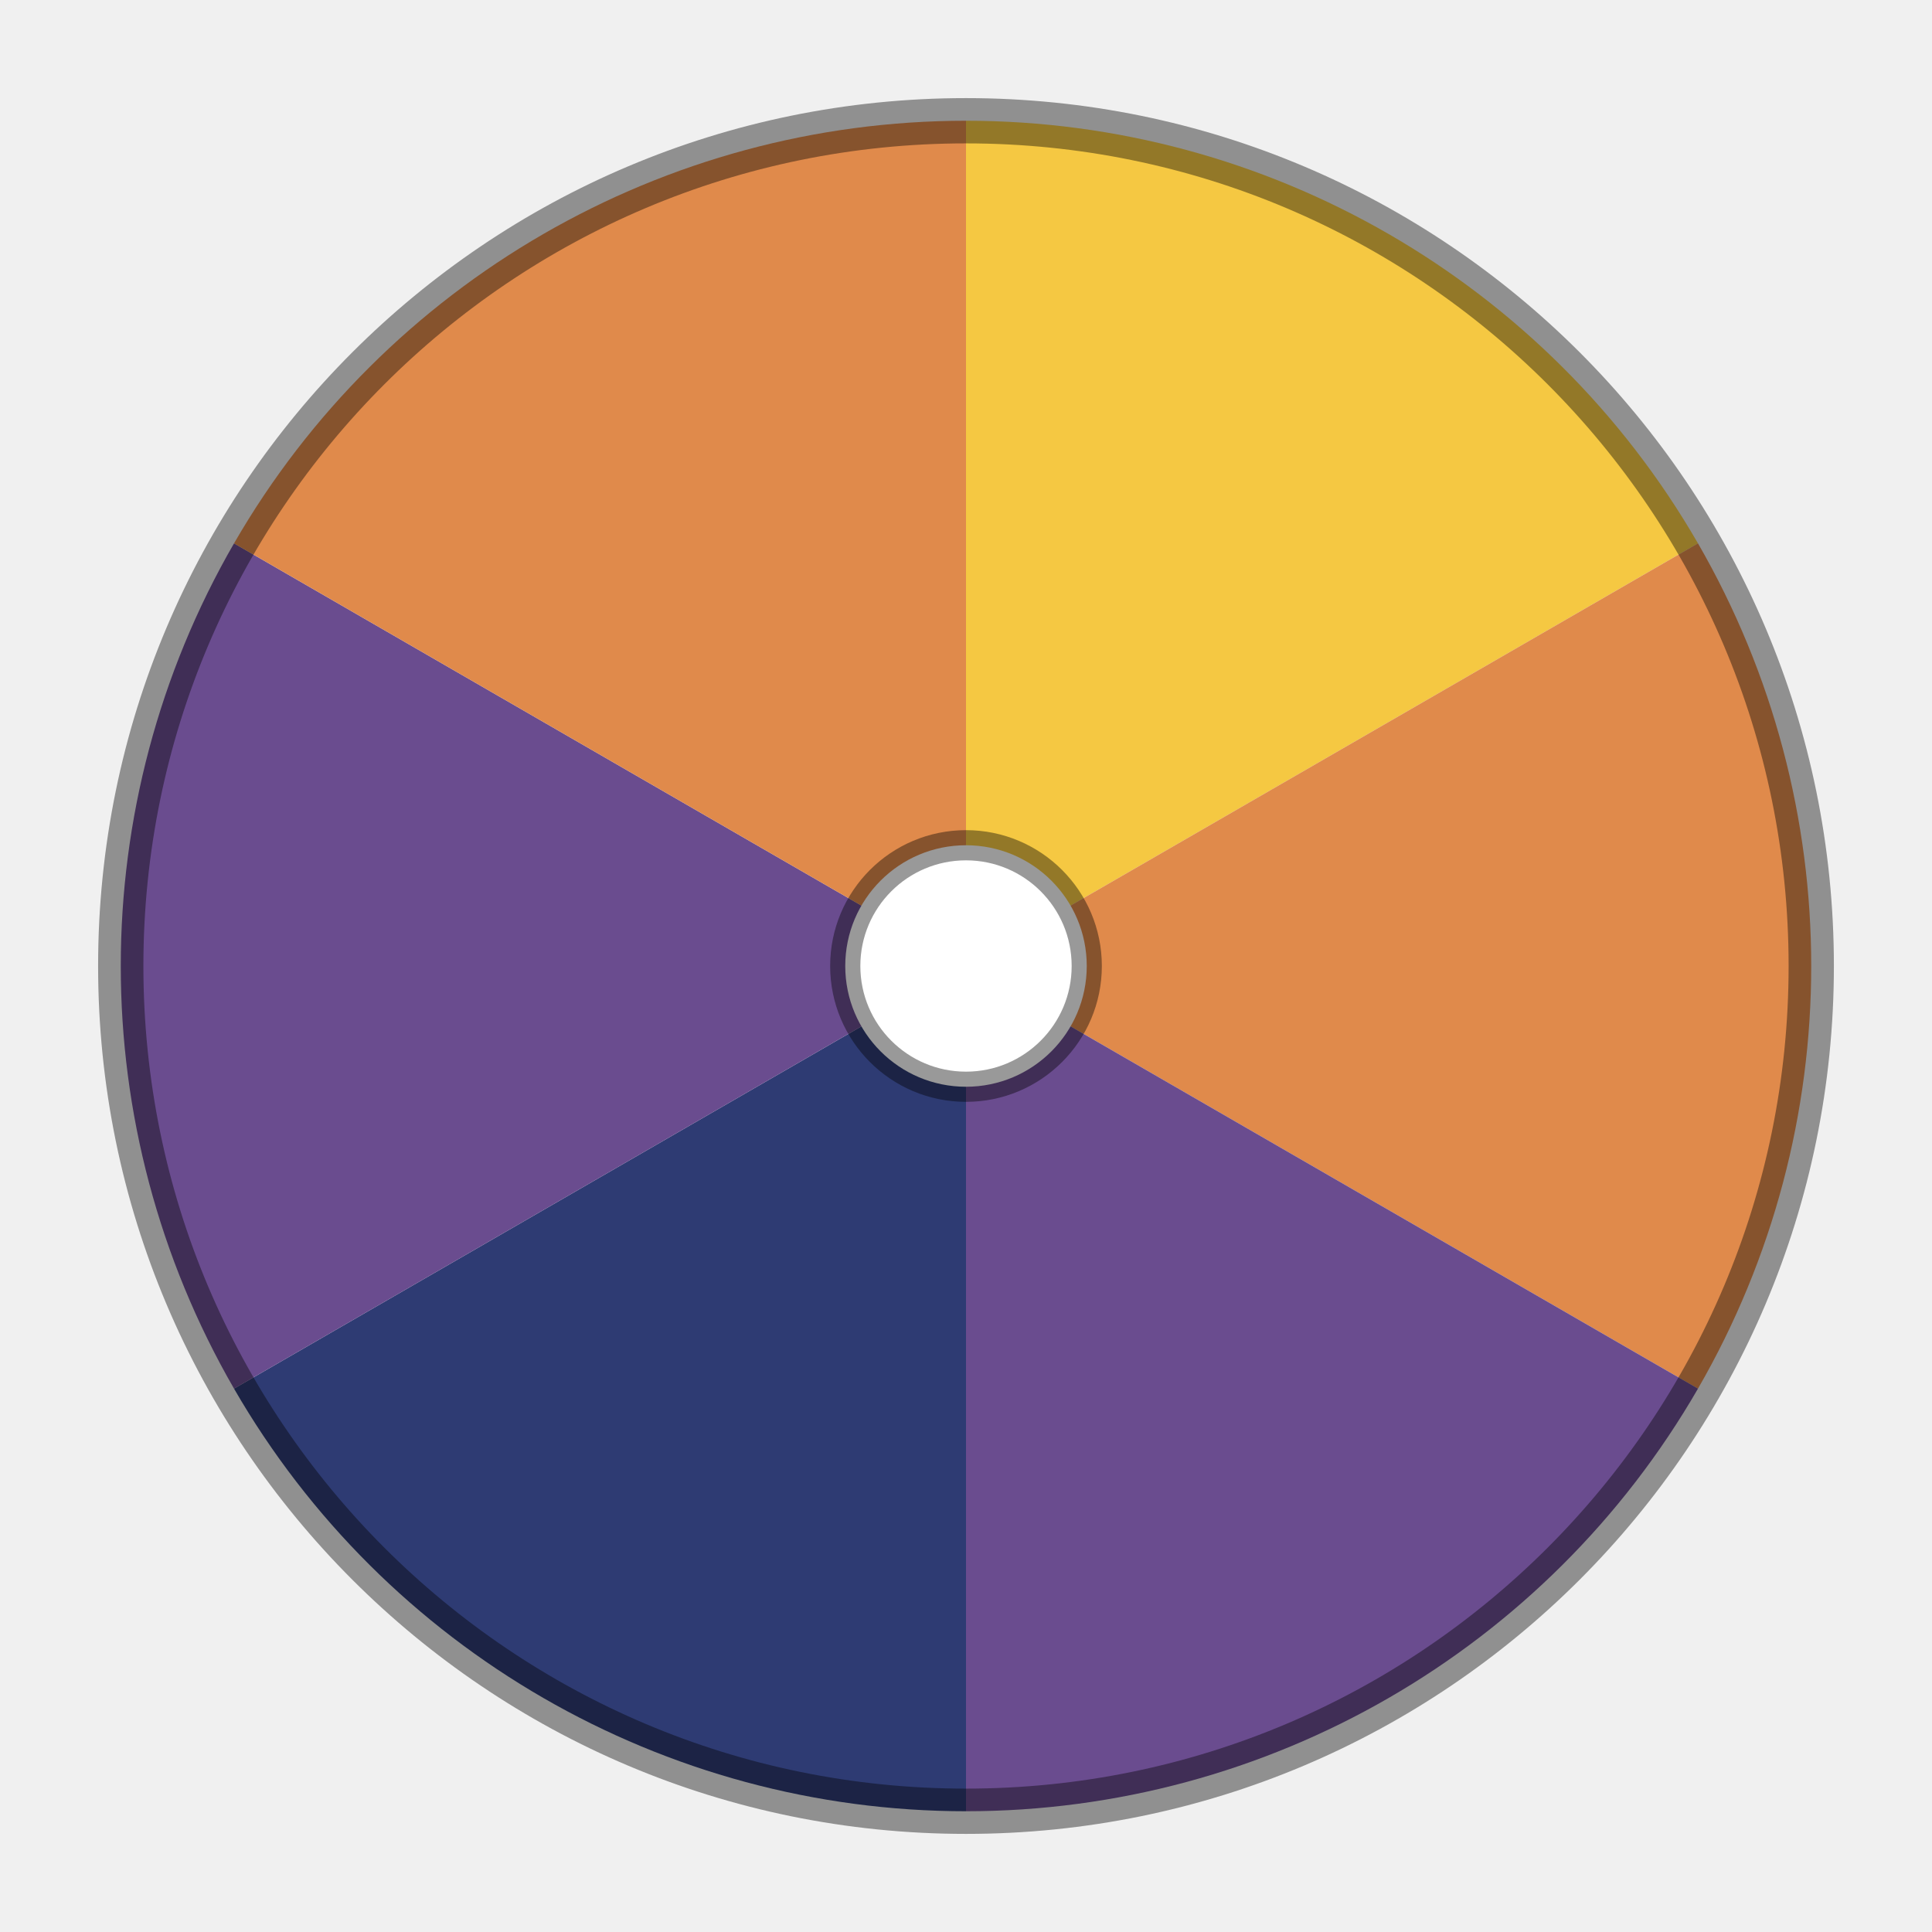
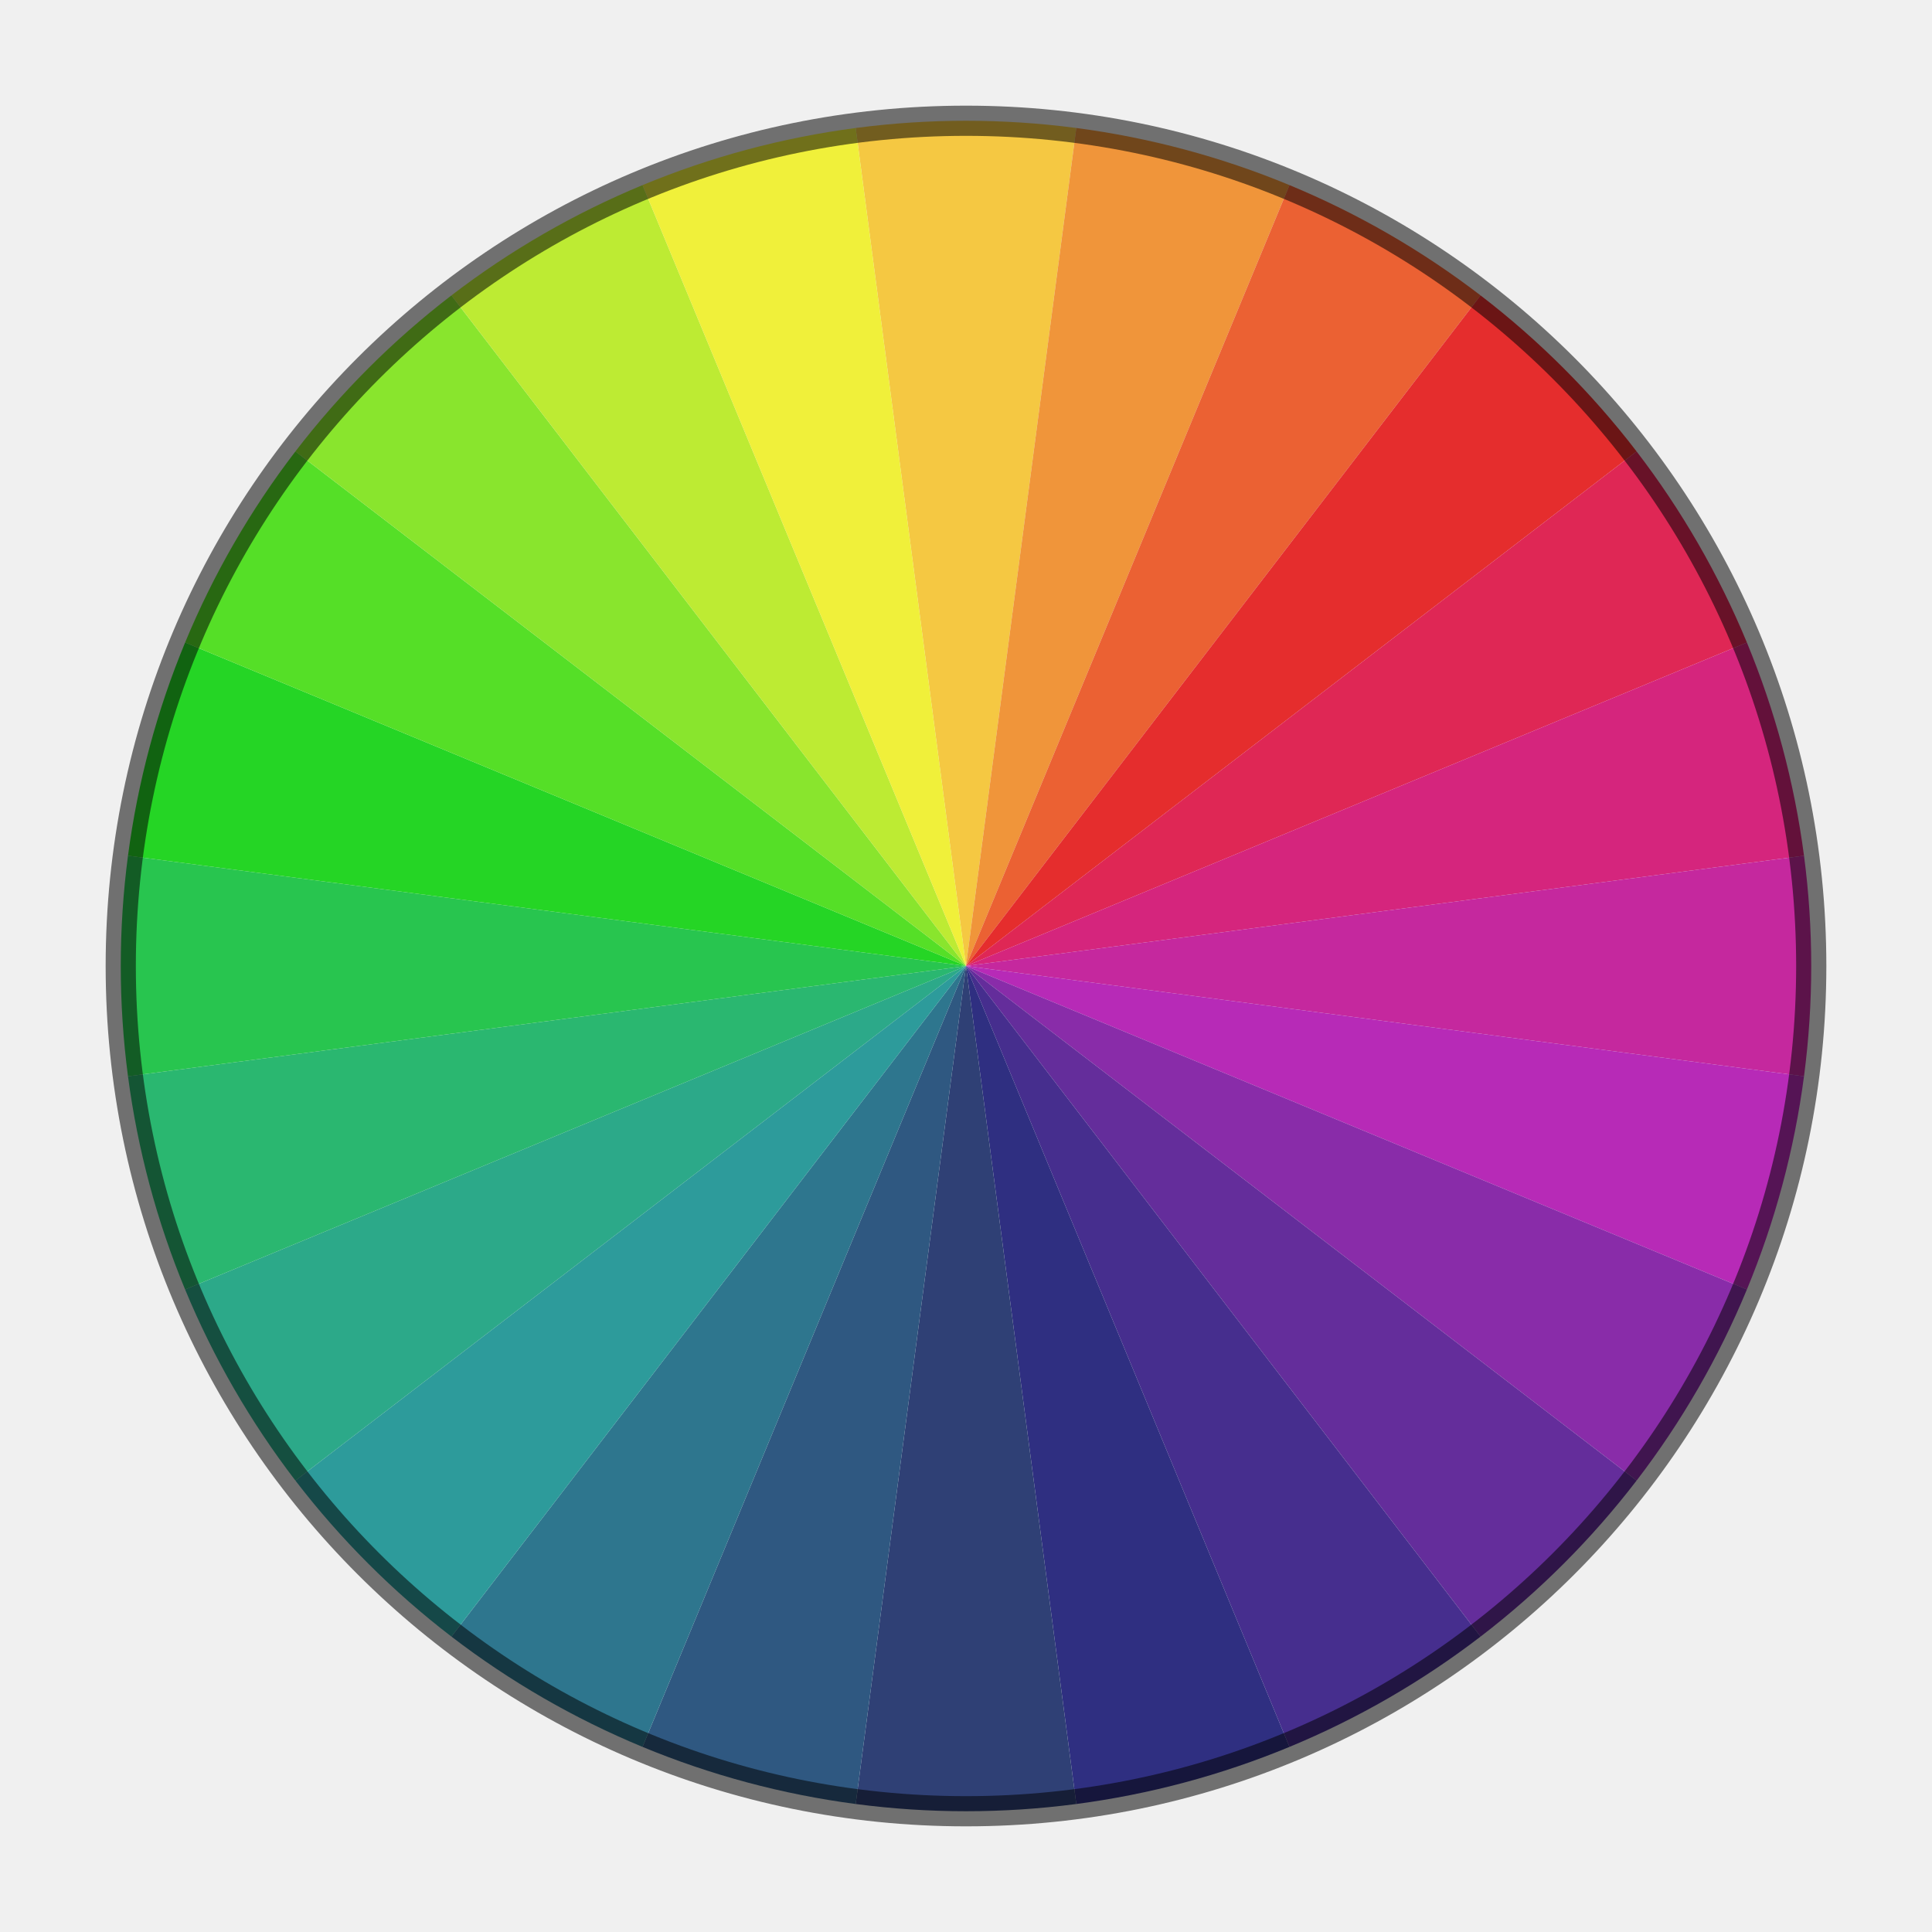
<svg xmlns="http://www.w3.org/2000/svg" width="32" height="32" viewBox="0 0 32 32">
-   <path d="M16,16 L16,2 A14,14 0 0,1 28.124,9 Z" fill="#f5c842" />
-   <path d="M16,16 L28.124,9 A14,14 0 0,1 28.124,23 Z" fill="#e08a4b" />
-   <path d="M16,16 L28.124,23 A14,14 0 0,1 16,30 Z" fill="#6a4c8f" />
-   <path d="M16,16 L16,30 A14,14 0 0,1 3.876,23 Z" fill="#2e3b73" />
-   <path d="M16,16 L3.876,23 A14,14 0 0,1 3.876,9 Z" fill="#6a4c8f" />
-   <path d="M16,16 L3.876,9 A14,14 0 0,1 16,2 Z" fill="#e08a4b" />
-   <circle cx="16" cy="16" r="14" fill="none" stroke="#0006" stroke-width="0.75" />
-   <circle cx="16" cy="16" r="2" fill="#fff" stroke="#0006" stroke-width="0.5" />
+   <path d="M16,16 L14.173,2.120 A14,14 0 0,1 17.827,2.120 Z" fill="#f5c842" />
+   <path d="M16,16 L17.827,2.120 A14,14 0 0,1 21.358,3.066 Z" fill="#f0953a" />
+   <path d="M16,16 L21.358,3.066 A14,14 0 0,1 24.523,4.893 Z" fill="#eb6133" />
+   <path d="M16,16 L24.523,4.893 A14,14 0 0,1 27.107,7.477 Z" fill="#e52d2d" />
+   <path d="M16,16 L27.107,7.477 A14,14 0 0,1 28.934,10.642 Z" fill="#df2755" />
+   <path d="M16,16 L28.934,10.642 A14,14 0 0,1 29.880,14.173 Z" fill="#d5257d" />
+   <path d="M16,16 L29.880,14.173 A14,14 0 0,1 29.880,17.827 Z" fill="#c5289e" />
+   <path d="M16,16 L29.880,17.827 A14,14 0 0,1 28.934,21.358 Z" fill="#b72ab7" />
+   <path d="M16,16 L28.934,21.358 A14,14 0 0,1 27.107,24.523 Z" fill="#892ca9" />
+   <path d="M16,16 L27.107,24.523 A14,14 0 0,1 24.523,27.107 Z" fill="#642d9b" />
+   <path d="M16,16 L24.523,27.107 A14,14 0 0,1 21.358,28.934 Z" fill="#462e8e" />
+   <path d="M16,16 L21.358,28.934 A14,14 0 0,1 17.827,29.880 Z" fill="#2f2f81" />
+   <path d="M16,16 L17.827,29.880 A14,14 0 0,1 14.173,29.880 Z" fill="#2f4075" />
+   <path d="M16,16 L14.173,29.880 A14,14 0 0,1 10.642,28.934 Z" fill="#2f5881" />
+   <path d="M16,16 L10.642,28.934 A14,14 0 0,1 7.477,27.107 Z" fill="#2e768e" />
+   <path d="M16,16 L7.477,27.107 A14,14 0 0,1 4.893,24.523 Z" fill="#2d9b9b" />
+   <path d="M16,16 L4.893,24.523 A14,14 0 0,1 3.066,21.358 Z" fill="#2ca989" />
+   <path d="M16,16 L3.066,21.358 A14,14 0 0,1 2.120,17.827 Z" fill="#2ab770" />
+   <path d="M16,16 L2.120,17.827 A14,14 0 0,1 2.120,14.173 Z" fill="#28c54f" />
+   <path d="M16,16 L2.120,14.173 A14,14 0 0,1 3.066,10.642 Z" fill="#25d525" />
+   <path d="M16,16 L3.066,10.642 A14,14 0 0,1 4.893,7.477 Z" fill="#55df27" />
+   <path d="M16,16 L4.893,7.477 A14,14 0 0,1 7.477,4.893 Z" fill="#89e52d" />
+   <path d="M16,16 L7.477,4.893 A14,14 0 0,1 10.642,3.066 Z" fill="#bdeb33" />
+   <path d="M16,16 L10.642,3.066 A14,14 0 0,1 14.173,2.120 Z" fill="#f0f03a" />
+   <circle cx="16" cy="16" r="14" fill="none" stroke="#0008" stroke-width="0.5" />
</svg>
